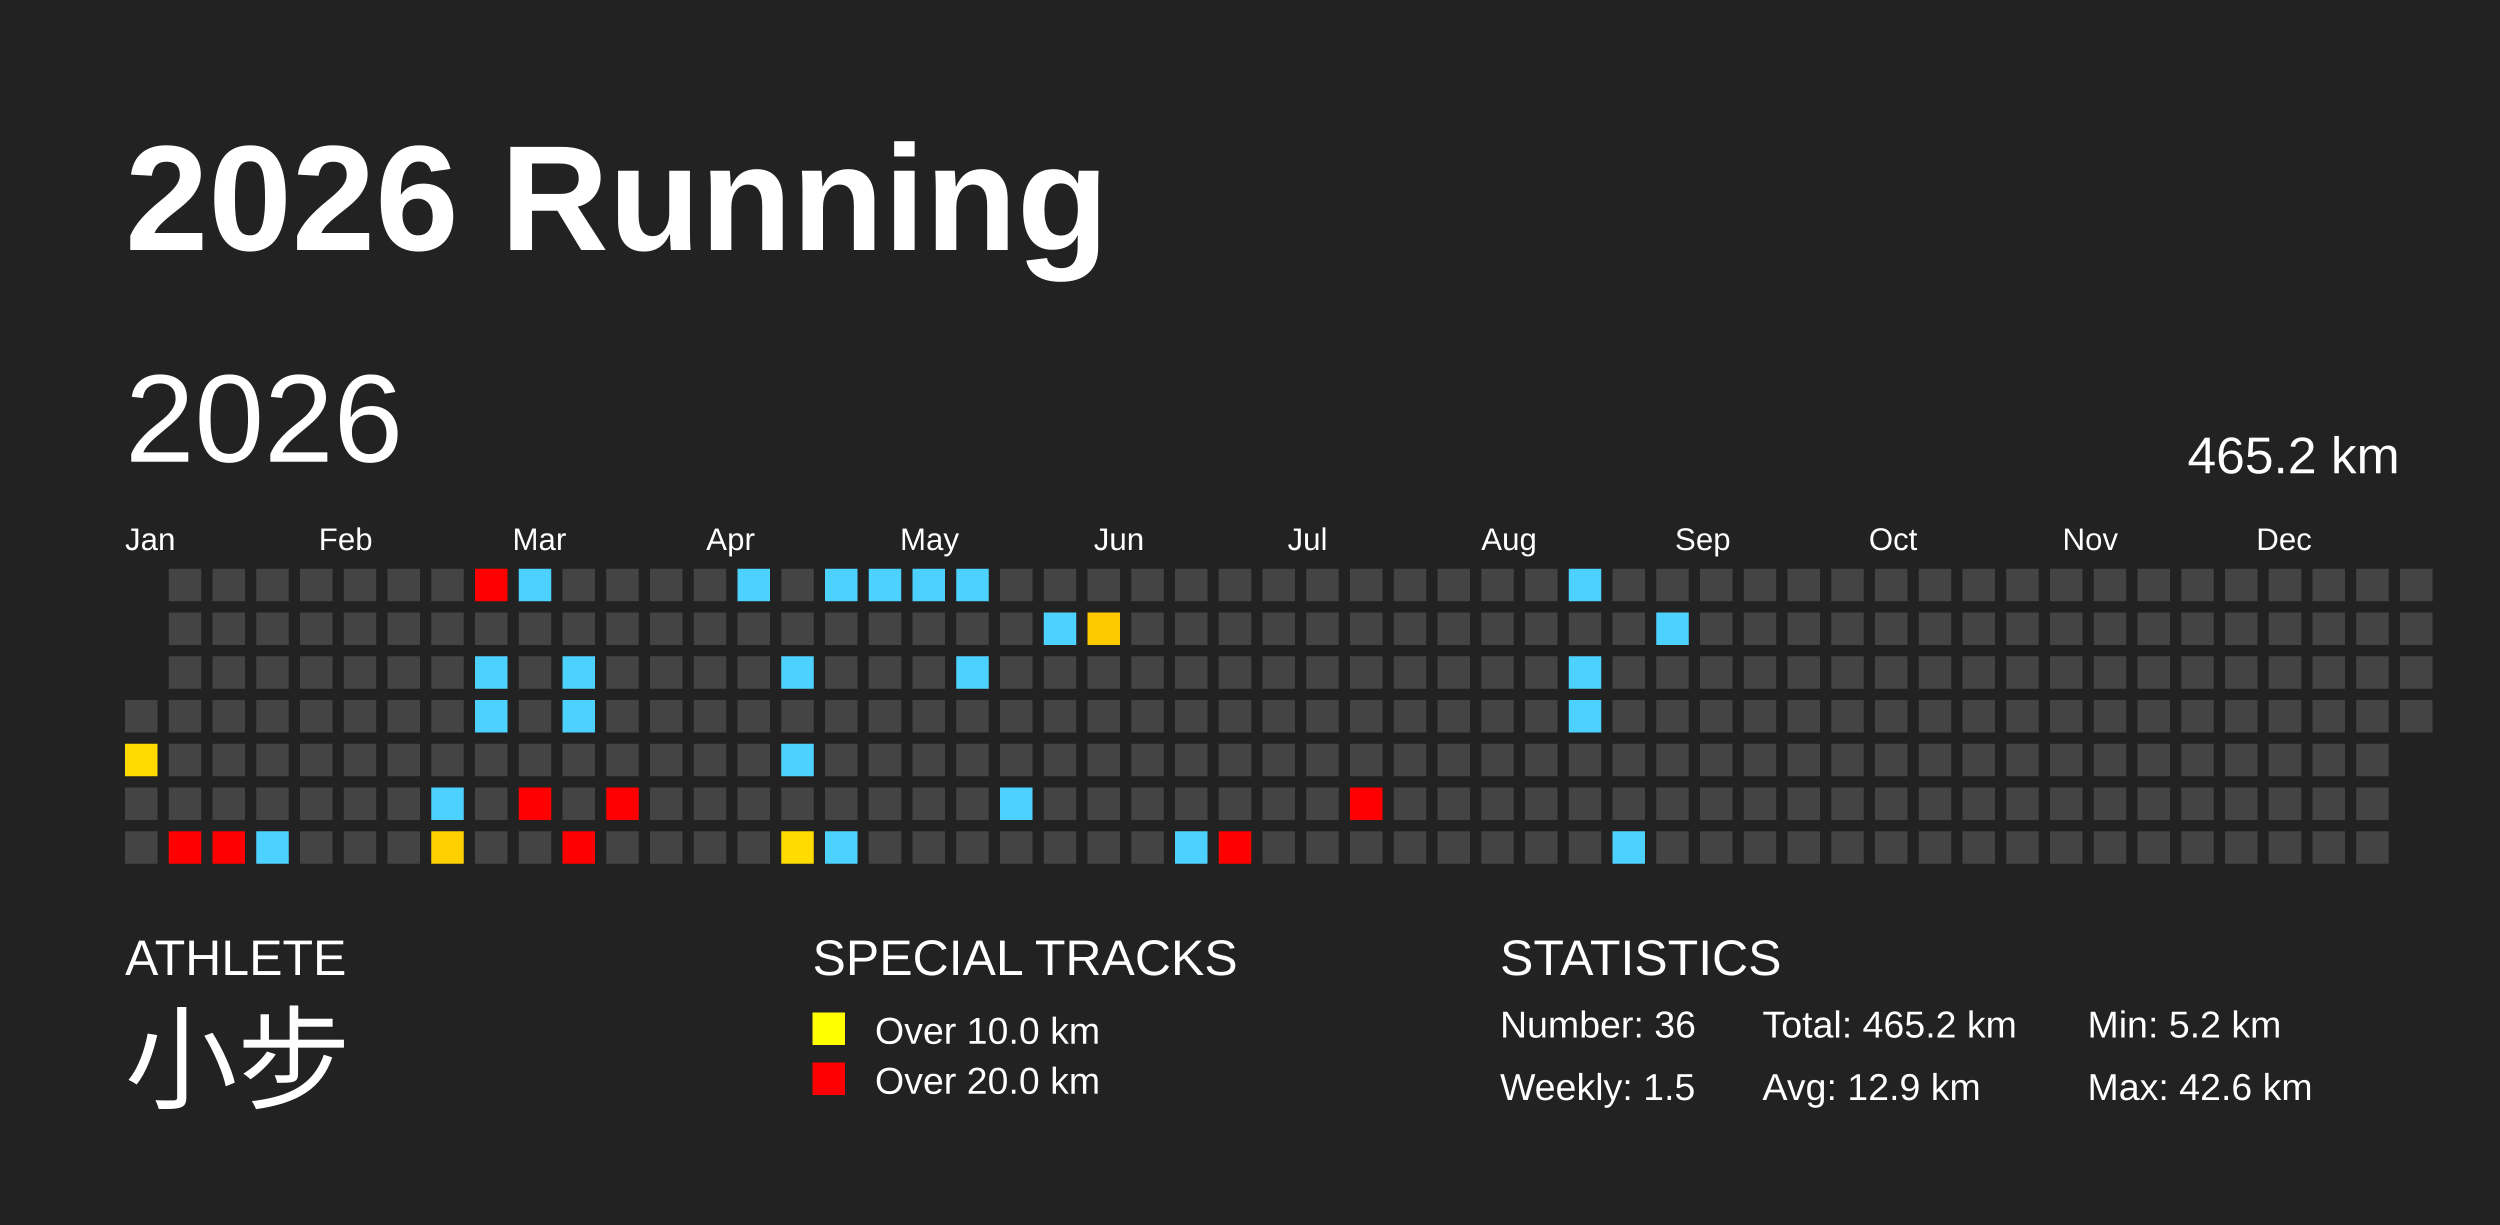
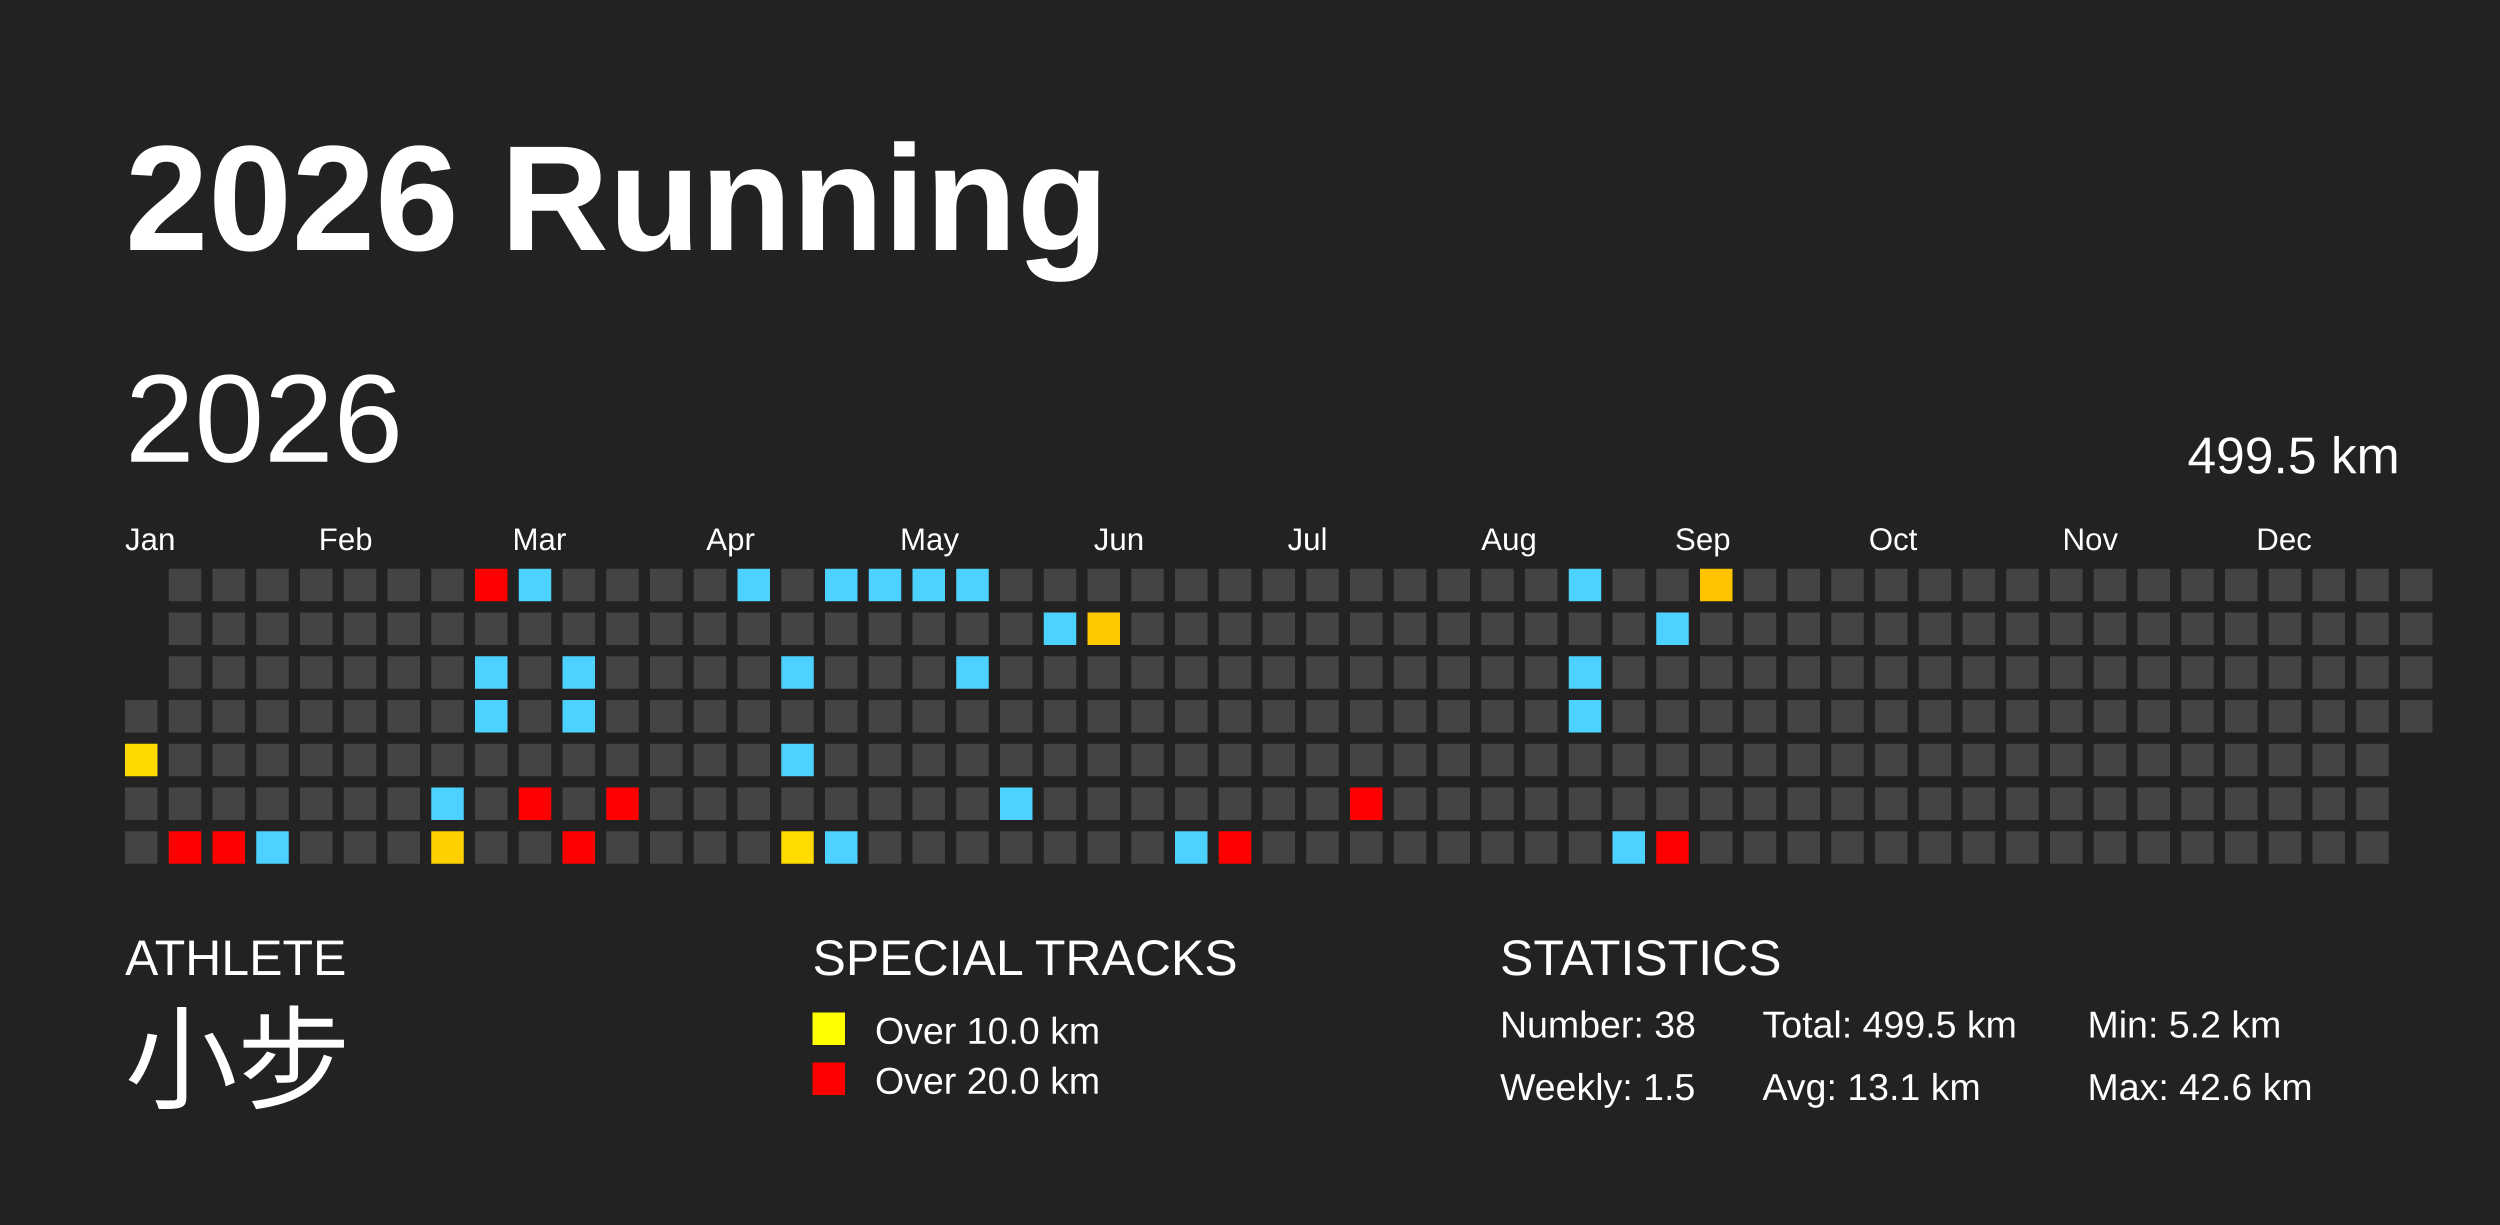
<svg xmlns="http://www.w3.org/2000/svg" baseProfile="full" height="98mm" version="1.1" viewBox="0,0,200,98" width="200mm">
  <defs />
  <rect fill="#222222" height="98" width="200" x="0" y="0" />
  <text fill="#FFFFFF" style="font-size:12px; font-family:Arial; font-weight:bold;" x="10" y="20">2026 Running</text>
  <text fill="#FFFFFF" style="font-size:4px; font-family:Arial" x="10" y="78">ATHLETE</text>
  <text fill="#FFFFFF" style="font-size:9px; font-family:Arial" x="10" y="88">小步</text>
  <text fill="#FFFFFF" style="font-size:4px; font-family:Arial" x="65" y="78">SPECIAL TRACKS</text>
  <rect fill="yellow" height="2.6" width="2.6" x="65" y="81" />
  <text fill="#FFFFFF" style="font-size:3px; font-family:Arial" x="70" y="83.5">Over 10.0 km</text>
  <rect fill="red" height="2.6" width="2.6" x="65" y="85" />
  <text fill="#FFFFFF" style="font-size:3px; font-family:Arial" x="70" y="87.5">Over 20.0 km</text>
  <text fill="#FFFFFF" style="font-size:4px; font-family:Arial" x="120" y="78">STATISTICS</text>
-   <text fill="#FFFFFF" style="font-size:3px; font-family:Arial" x="120" y="83">Number: 36</text>
+   <text fill="#FFFFFF" style="font-size:3px; font-family:Arial" x="120" y="83">Number: 38</text>
  <text fill="#FFFFFF" style="font-size:3px; font-family:Arial" x="120" y="88">Weekly: 1.5</text>
-   <text fill="#FFFFFF" style="font-size:3px; font-family:Arial" x="141" y="83">Total: 465.2 km</text>
-   <text fill="#FFFFFF" style="font-size:3px; font-family:Arial" x="141" y="88">Avg: 12.9 km</text>
+   <text fill="#FFFFFF" style="font-size:3px; font-family:Arial" x="141" y="83">Total: 499.5 km</text>
+   <text fill="#FFFFFF" style="font-size:3px; font-family:Arial" x="141" y="88">Avg: 13.1 km</text>
  <text fill="#FFFFFF" style="font-size:3px; font-family:Arial" x="167" y="83">Min: 5.2 km</text>
  <text fill="#FFFFFF" style="font-size:3px; font-family:Arial" x="167" y="88">Max: 42.6 km</text>
  <text dominant-baseline="hanging" fill="#FFFFFF" style="font-size:10.0px; font-family:Arial;" x="10" y="30">2026</text>
-   <text dominant-baseline="hanging" fill="#FFFFFF" style="font-size:4.125px; font-family:Arial;" x="175" y="35">465.2 km</text>
+   <text dominant-baseline="hanging" fill="#FFFFFF" style="font-size:4.125px; font-family:Arial;" x="175" y="35">499.5 km</text>
  <text fill="#FFFFFF" style="font-size:2.5px; font-family:Arial" x="10.0" y="44">Jan</text>
  <text fill="#FFFFFF" style="font-size:2.5px; font-family:Arial" x="25.5" y="44">Feb</text>
  <text fill="#FFFFFF" style="font-size:2.5px; font-family:Arial" x="41.0" y="44">Mar</text>
  <text fill="#FFFFFF" style="font-size:2.5px; font-family:Arial" x="56.5" y="44">Apr</text>
  <text fill="#FFFFFF" style="font-size:2.5px; font-family:Arial" x="72.0" y="44">May</text>
  <text fill="#FFFFFF" style="font-size:2.5px; font-family:Arial" x="87.5" y="44">Jun</text>
  <text fill="#FFFFFF" style="font-size:2.5px; font-family:Arial" x="103.0" y="44">Jul</text>
  <text fill="#FFFFFF" style="font-size:2.5px; font-family:Arial" x="118.5" y="44">Aug</text>
  <text fill="#FFFFFF" style="font-size:2.5px; font-family:Arial" x="134.0" y="44">Sep</text>
  <text fill="#FFFFFF" style="font-size:2.5px; font-family:Arial" x="149.5" y="44">Oct</text>
  <text fill="#FFFFFF" style="font-size:2.5px; font-family:Arial" x="165.0" y="44">Nov</text>
  <text fill="#FFFFFF" style="font-size:2.5px; font-family:Arial" x="180.5" y="44">Dec</text>
  <rect fill="#444444" height="2.6" width="2.6" x="10.0" y="56.0" />
  <rect fill="#ffda00" height="2.6" width="2.6" x="10.0" y="59.5" />
  <rect fill="#444444" height="2.6" width="2.6" x="10.0" y="63.0" />
  <rect fill="#444444" height="2.6" width="2.6" x="10.0" y="66.5" />
  <rect fill="#444444" height="2.6" width="2.6" x="13.5" y="45.5" />
  <rect fill="#444444" height="2.6" width="2.6" x="13.5" y="49.0" />
  <rect fill="#444444" height="2.6" width="2.6" x="13.5" y="52.5" />
  <rect fill="#444444" height="2.6" width="2.6" x="13.5" y="56.0" />
  <rect fill="#444444" height="2.6" width="2.6" x="13.5" y="59.5" />
  <rect fill="#444444" height="2.6" width="2.6" x="13.5" y="63.0" />
  <rect fill="red" height="2.6" width="2.6" x="13.5" y="66.5" />
  <rect fill="#444444" height="2.6" width="2.6" x="17.0" y="45.5" />
  <rect fill="#444444" height="2.6" width="2.6" x="17.0" y="49.0" />
  <rect fill="#444444" height="2.6" width="2.6" x="17.0" y="52.5" />
  <rect fill="#444444" height="2.6" width="2.6" x="17.0" y="56.0" />
  <rect fill="#444444" height="2.6" width="2.6" x="17.0" y="59.5" />
  <rect fill="#444444" height="2.6" width="2.6" x="17.0" y="63.0" />
  <rect fill="red" height="2.6" width="2.6" x="17.0" y="66.5" />
  <rect fill="#444444" height="2.6" width="2.6" x="20.5" y="45.5" />
  <rect fill="#444444" height="2.6" width="2.6" x="20.5" y="49.0" />
  <rect fill="#444444" height="2.6" width="2.6" x="20.5" y="52.5" />
  <rect fill="#444444" height="2.6" width="2.6" x="20.5" y="56.0" />
  <rect fill="#444444" height="2.6" width="2.6" x="20.5" y="59.5" />
  <rect fill="#444444" height="2.6" width="2.6" x="20.5" y="63.0" />
  <rect fill="#4dd2ff" height="2.6" width="2.6" x="20.5" y="66.5" />
  <rect fill="#444444" height="2.6" width="2.6" x="24.0" y="45.5" />
  <rect fill="#444444" height="2.6" width="2.6" x="24.0" y="49.0" />
  <rect fill="#444444" height="2.6" width="2.6" x="24.0" y="52.5" />
  <rect fill="#444444" height="2.6" width="2.6" x="24.0" y="56.0" />
  <rect fill="#444444" height="2.6" width="2.6" x="24.0" y="59.5" />
  <rect fill="#444444" height="2.6" width="2.6" x="24.0" y="63.0" />
  <rect fill="#444444" height="2.6" width="2.6" x="24.0" y="66.5" />
  <rect fill="#444444" height="2.6" width="2.6" x="27.5" y="45.5" />
  <rect fill="#444444" height="2.6" width="2.6" x="27.5" y="49.0" />
  <rect fill="#444444" height="2.6" width="2.6" x="27.5" y="52.5" />
  <rect fill="#444444" height="2.6" width="2.6" x="27.5" y="56.0" />
  <rect fill="#444444" height="2.6" width="2.6" x="27.5" y="59.5" />
  <rect fill="#444444" height="2.6" width="2.6" x="27.5" y="63.0" />
  <rect fill="#444444" height="2.6" width="2.6" x="27.5" y="66.5" />
  <rect fill="#444444" height="2.6" width="2.6" x="31.0" y="45.5" />
  <rect fill="#444444" height="2.6" width="2.6" x="31.0" y="49.0" />
  <rect fill="#444444" height="2.6" width="2.6" x="31.0" y="52.5" />
  <rect fill="#444444" height="2.6" width="2.6" x="31.0" y="56.0" />
  <rect fill="#444444" height="2.6" width="2.6" x="31.0" y="59.5" />
  <rect fill="#444444" height="2.6" width="2.6" x="31.0" y="63.0" />
  <rect fill="#444444" height="2.6" width="2.6" x="31.0" y="66.5" />
  <rect fill="#444444" height="2.6" width="2.6" x="34.5" y="45.5" />
  <rect fill="#444444" height="2.6" width="2.6" x="34.5" y="49.0" />
  <rect fill="#444444" height="2.6" width="2.6" x="34.5" y="52.5" />
  <rect fill="#444444" height="2.6" width="2.6" x="34.5" y="56.0" />
  <rect fill="#444444" height="2.6" width="2.6" x="34.5" y="59.5" />
  <rect fill="#4dd2ff" height="2.6" width="2.6" x="34.5" y="63.0" />
  <rect fill="#ffd000" height="2.6" width="2.6" x="34.5" y="66.5" />
  <rect fill="red" height="2.6" width="2.6" x="38.0" y="45.5" />
  <rect fill="#444444" height="2.6" width="2.6" x="38.0" y="49.0" />
  <rect fill="#4dd2ff" height="2.6" width="2.6" x="38.0" y="52.5" />
  <rect fill="#4dd2ff" height="2.6" width="2.6" x="38.0" y="56.0" />
  <rect fill="#444444" height="2.6" width="2.6" x="38.0" y="59.5" />
  <rect fill="#444444" height="2.6" width="2.6" x="38.0" y="63.0" />
  <rect fill="#444444" height="2.6" width="2.6" x="38.0" y="66.5" />
  <rect fill="#4dd2ff" height="2.6" width="2.6" x="41.5" y="45.5" />
  <rect fill="#444444" height="2.6" width="2.6" x="41.5" y="49.0" />
  <rect fill="#444444" height="2.6" width="2.6" x="41.5" y="52.5" />
  <rect fill="#444444" height="2.6" width="2.6" x="41.5" y="56.0" />
  <rect fill="#444444" height="2.6" width="2.6" x="41.5" y="59.5" />
  <rect fill="red" height="2.6" width="2.6" x="41.5" y="63.0" />
  <rect fill="#444444" height="2.6" width="2.6" x="41.5" y="66.5" />
  <rect fill="#444444" height="2.6" width="2.6" x="45.0" y="45.5" />
  <rect fill="#444444" height="2.6" width="2.6" x="45.0" y="49.0" />
  <rect fill="#4dd2ff" height="2.6" width="2.6" x="45.0" y="52.5" />
  <rect fill="#4dd2ff" height="2.6" width="2.6" x="45.0" y="56.0" />
  <rect fill="#444444" height="2.6" width="2.6" x="45.0" y="59.5" />
  <rect fill="#444444" height="2.6" width="2.6" x="45.0" y="63.0" />
  <rect fill="red" height="2.6" width="2.6" x="45.0" y="66.5" />
  <rect fill="#444444" height="2.6" width="2.6" x="48.5" y="45.5" />
  <rect fill="#444444" height="2.6" width="2.6" x="48.5" y="49.0" />
  <rect fill="#444444" height="2.6" width="2.6" x="48.5" y="52.5" />
  <rect fill="#444444" height="2.6" width="2.6" x="48.5" y="56.0" />
  <rect fill="#444444" height="2.6" width="2.6" x="48.5" y="59.5" />
  <rect fill="red" height="2.6" width="2.6" x="48.5" y="63.0" />
  <rect fill="#444444" height="2.6" width="2.6" x="48.5" y="66.5" />
  <rect fill="#444444" height="2.6" width="2.6" x="52.0" y="45.5" />
  <rect fill="#444444" height="2.6" width="2.6" x="52.0" y="49.0" />
  <rect fill="#444444" height="2.6" width="2.6" x="52.0" y="52.5" />
  <rect fill="#444444" height="2.6" width="2.6" x="52.0" y="56.0" />
  <rect fill="#444444" height="2.6" width="2.6" x="52.0" y="59.5" />
  <rect fill="#444444" height="2.6" width="2.6" x="52.0" y="63.0" />
  <rect fill="#444444" height="2.6" width="2.6" x="52.0" y="66.5" />
  <rect fill="#444444" height="2.6" width="2.6" x="55.5" y="45.5" />
  <rect fill="#444444" height="2.6" width="2.6" x="55.5" y="49.0" />
  <rect fill="#444444" height="2.6" width="2.6" x="55.5" y="52.5" />
  <rect fill="#444444" height="2.6" width="2.6" x="55.5" y="56.0" />
  <rect fill="#444444" height="2.6" width="2.6" x="55.5" y="59.5" />
  <rect fill="#444444" height="2.6" width="2.6" x="55.5" y="63.0" />
  <rect fill="#444444" height="2.6" width="2.6" x="55.5" y="66.5" />
  <rect fill="#4dd2ff" height="2.6" width="2.6" x="59.0" y="45.5" />
  <rect fill="#444444" height="2.6" width="2.6" x="59.0" y="49.0" />
  <rect fill="#444444" height="2.6" width="2.6" x="59.0" y="52.5" />
  <rect fill="#444444" height="2.6" width="2.6" x="59.0" y="56.0" />
  <rect fill="#444444" height="2.6" width="2.6" x="59.0" y="59.5" />
  <rect fill="#444444" height="2.6" width="2.6" x="59.0" y="63.0" />
  <rect fill="#444444" height="2.6" width="2.6" x="59.0" y="66.5" />
  <rect fill="#444444" height="2.6" width="2.6" x="62.5" y="45.5" />
  <rect fill="#444444" height="2.6" width="2.6" x="62.5" y="49.0" />
  <rect fill="#4dd2ff" height="2.6" width="2.6" x="62.5" y="52.5" />
  <rect fill="#444444" height="2.6" width="2.6" x="62.5" y="56.0" />
  <rect fill="#4dd2ff" height="2.6" width="2.6" x="62.5" y="59.5" />
  <rect fill="#444444" height="2.6" width="2.6" x="62.5" y="63.0" />
  <rect fill="#ffdb00" height="2.6" width="2.6" x="62.5" y="66.5" />
  <rect fill="#4dd2ff" height="2.6" width="2.6" x="66.0" y="45.5" />
  <rect fill="#444444" height="2.6" width="2.6" x="66.0" y="49.0" />
  <rect fill="#444444" height="2.6" width="2.6" x="66.0" y="52.5" />
  <rect fill="#444444" height="2.6" width="2.6" x="66.0" y="56.0" />
  <rect fill="#444444" height="2.6" width="2.6" x="66.0" y="59.5" />
  <rect fill="#444444" height="2.6" width="2.6" x="66.0" y="63.0" />
  <rect fill="#4dd2ff" height="2.6" width="2.6" x="66.0" y="66.5" />
  <rect fill="#4dd2ff" height="2.6" width="2.6" x="69.5" y="45.5" />
  <rect fill="#444444" height="2.6" width="2.6" x="69.5" y="49.0" />
  <rect fill="#444444" height="2.6" width="2.6" x="69.5" y="52.5" />
  <rect fill="#444444" height="2.6" width="2.6" x="69.5" y="56.0" />
  <rect fill="#444444" height="2.6" width="2.6" x="69.5" y="59.5" />
  <rect fill="#444444" height="2.6" width="2.6" x="69.5" y="63.0" />
  <rect fill="#444444" height="2.6" width="2.6" x="69.5" y="66.5" />
  <rect fill="#4dd2ff" height="2.6" width="2.6" x="73.0" y="45.5" />
  <rect fill="#444444" height="2.6" width="2.6" x="73.0" y="49.0" />
  <rect fill="#444444" height="2.6" width="2.6" x="73.0" y="52.5" />
  <rect fill="#444444" height="2.6" width="2.6" x="73.0" y="56.0" />
  <rect fill="#444444" height="2.6" width="2.6" x="73.0" y="59.5" />
  <rect fill="#444444" height="2.6" width="2.6" x="73.0" y="63.0" />
  <rect fill="#444444" height="2.6" width="2.6" x="73.0" y="66.5" />
  <rect fill="#4dd2ff" height="2.6" width="2.6" x="76.5" y="45.5" />
  <rect fill="#444444" height="2.6" width="2.6" x="76.5" y="49.0" />
  <rect fill="#4dd2ff" height="2.6" width="2.6" x="76.5" y="52.5" />
  <rect fill="#444444" height="2.6" width="2.6" x="76.5" y="56.0" />
  <rect fill="#444444" height="2.6" width="2.6" x="76.5" y="59.5" />
  <rect fill="#444444" height="2.6" width="2.6" x="76.5" y="63.0" />
  <rect fill="#444444" height="2.6" width="2.6" x="76.5" y="66.5" />
  <rect fill="#444444" height="2.6" width="2.6" x="80.0" y="45.5" />
  <rect fill="#444444" height="2.6" width="2.6" x="80.0" y="49.0" />
  <rect fill="#444444" height="2.6" width="2.6" x="80.0" y="52.5" />
  <rect fill="#444444" height="2.6" width="2.6" x="80.0" y="56.0" />
  <rect fill="#444444" height="2.6" width="2.6" x="80.0" y="59.5" />
  <rect fill="#4dd2ff" height="2.6" width="2.6" x="80.0" y="63.0" />
  <rect fill="#444444" height="2.6" width="2.6" x="80.0" y="66.5" />
  <rect fill="#444444" height="2.6" width="2.6" x="83.5" y="45.5" />
  <rect fill="#4dd2ff" height="2.6" width="2.6" x="83.5" y="49.0" />
  <rect fill="#444444" height="2.6" width="2.6" x="83.5" y="52.5" />
  <rect fill="#444444" height="2.6" width="2.6" x="83.5" y="56.0" />
  <rect fill="#444444" height="2.6" width="2.6" x="83.5" y="59.5" />
  <rect fill="#444444" height="2.6" width="2.6" x="83.5" y="63.0" />
  <rect fill="#444444" height="2.6" width="2.6" x="83.5" y="66.5" />
  <rect fill="#444444" height="2.6" width="2.6" x="87.0" y="45.5" />
  <rect fill="#ffc900" height="2.6" width="2.6" x="87.0" y="49.0" />
  <rect fill="#444444" height="2.6" width="2.6" x="87.0" y="52.5" />
  <rect fill="#444444" height="2.6" width="2.6" x="87.0" y="56.0" />
  <rect fill="#444444" height="2.6" width="2.6" x="87.0" y="59.5" />
  <rect fill="#444444" height="2.6" width="2.6" x="87.0" y="63.0" />
  <rect fill="#444444" height="2.6" width="2.6" x="87.0" y="66.5" />
  <rect fill="#444444" height="2.6" width="2.6" x="90.5" y="45.5" />
  <rect fill="#444444" height="2.6" width="2.6" x="90.5" y="49.0" />
  <rect fill="#444444" height="2.6" width="2.6" x="90.5" y="52.5" />
  <rect fill="#444444" height="2.6" width="2.6" x="90.5" y="56.0" />
  <rect fill="#444444" height="2.6" width="2.6" x="90.5" y="59.5" />
  <rect fill="#444444" height="2.6" width="2.6" x="90.5" y="63.0" />
  <rect fill="#444444" height="2.6" width="2.6" x="90.5" y="66.5" />
  <rect fill="#444444" height="2.6" width="2.6" x="94.0" y="45.5" />
  <rect fill="#444444" height="2.6" width="2.6" x="94.0" y="49.0" />
  <rect fill="#444444" height="2.6" width="2.6" x="94.0" y="52.5" />
  <rect fill="#444444" height="2.6" width="2.6" x="94.0" y="56.0" />
  <rect fill="#444444" height="2.6" width="2.6" x="94.0" y="59.5" />
  <rect fill="#444444" height="2.6" width="2.6" x="94.0" y="63.0" />
  <rect fill="#4dd2ff" height="2.6" width="2.6" x="94.0" y="66.5" />
  <rect fill="#444444" height="2.6" width="2.6" x="97.5" y="45.5" />
  <rect fill="#444444" height="2.6" width="2.6" x="97.5" y="49.0" />
  <rect fill="#444444" height="2.6" width="2.6" x="97.5" y="52.5" />
  <rect fill="#444444" height="2.6" width="2.6" x="97.5" y="56.0" />
  <rect fill="#444444" height="2.6" width="2.6" x="97.5" y="59.5" />
  <rect fill="#444444" height="2.6" width="2.6" x="97.5" y="63.0" />
  <rect fill="red" height="2.6" width="2.6" x="97.5" y="66.5" />
  <rect fill="#444444" height="2.6" width="2.6" x="101.0" y="45.5" />
  <rect fill="#444444" height="2.6" width="2.6" x="101.0" y="49.0" />
  <rect fill="#444444" height="2.6" width="2.6" x="101.0" y="52.5" />
  <rect fill="#444444" height="2.6" width="2.6" x="101.0" y="56.0" />
  <rect fill="#444444" height="2.6" width="2.6" x="101.0" y="59.5" />
  <rect fill="#444444" height="2.6" width="2.6" x="101.0" y="63.0" />
  <rect fill="#444444" height="2.6" width="2.6" x="101.0" y="66.5" />
  <rect fill="#444444" height="2.6" width="2.6" x="104.5" y="45.5" />
  <rect fill="#444444" height="2.6" width="2.6" x="104.5" y="49.0" />
  <rect fill="#444444" height="2.6" width="2.6" x="104.5" y="52.5" />
  <rect fill="#444444" height="2.6" width="2.6" x="104.5" y="56.0" />
  <rect fill="#444444" height="2.6" width="2.6" x="104.5" y="59.5" />
  <rect fill="#444444" height="2.6" width="2.6" x="104.5" y="63.0" />
  <rect fill="#444444" height="2.6" width="2.6" x="104.5" y="66.5" />
  <rect fill="#444444" height="2.6" width="2.6" x="108.0" y="45.5" />
  <rect fill="#444444" height="2.6" width="2.6" x="108.0" y="49.0" />
  <rect fill="#444444" height="2.6" width="2.6" x="108.0" y="52.5" />
  <rect fill="#444444" height="2.6" width="2.6" x="108.0" y="56.0" />
  <rect fill="#444444" height="2.6" width="2.6" x="108.0" y="59.5" />
  <rect fill="red" height="2.6" width="2.6" x="108.0" y="63.0" />
  <rect fill="#444444" height="2.6" width="2.6" x="108.0" y="66.5" />
  <rect fill="#444444" height="2.6" width="2.6" x="111.5" y="45.5" />
  <rect fill="#444444" height="2.6" width="2.6" x="111.5" y="49.0" />
  <rect fill="#444444" height="2.6" width="2.6" x="111.5" y="52.5" />
  <rect fill="#444444" height="2.6" width="2.6" x="111.5" y="56.0" />
  <rect fill="#444444" height="2.6" width="2.6" x="111.5" y="59.5" />
  <rect fill="#444444" height="2.6" width="2.6" x="111.5" y="63.0" />
  <rect fill="#444444" height="2.6" width="2.6" x="111.5" y="66.5" />
  <rect fill="#444444" height="2.6" width="2.6" x="115.0" y="45.5" />
  <rect fill="#444444" height="2.6" width="2.6" x="115.0" y="49.0" />
  <rect fill="#444444" height="2.6" width="2.6" x="115.0" y="52.5" />
  <rect fill="#444444" height="2.6" width="2.6" x="115.0" y="56.0" />
  <rect fill="#444444" height="2.6" width="2.6" x="115.0" y="59.5" />
  <rect fill="#444444" height="2.6" width="2.6" x="115.0" y="63.0" />
  <rect fill="#444444" height="2.6" width="2.6" x="115.0" y="66.5" />
  <rect fill="#444444" height="2.6" width="2.6" x="118.5" y="45.5" />
  <rect fill="#444444" height="2.6" width="2.6" x="118.5" y="49.0" />
  <rect fill="#444444" height="2.6" width="2.6" x="118.5" y="52.5" />
  <rect fill="#444444" height="2.6" width="2.6" x="118.5" y="56.0" />
  <rect fill="#444444" height="2.6" width="2.6" x="118.5" y="59.5" />
  <rect fill="#444444" height="2.6" width="2.6" x="118.5" y="63.0" />
  <rect fill="#444444" height="2.6" width="2.6" x="118.5" y="66.5" />
  <rect fill="#444444" height="2.6" width="2.6" x="122.0" y="45.5" />
  <rect fill="#444444" height="2.6" width="2.6" x="122.0" y="49.0" />
  <rect fill="#444444" height="2.6" width="2.6" x="122.0" y="52.5" />
  <rect fill="#444444" height="2.6" width="2.6" x="122.0" y="56.0" />
  <rect fill="#444444" height="2.6" width="2.6" x="122.0" y="59.5" />
  <rect fill="#444444" height="2.6" width="2.6" x="122.0" y="63.0" />
  <rect fill="#444444" height="2.6" width="2.6" x="122.0" y="66.5" />
  <rect fill="#4dd2ff" height="2.6" width="2.6" x="125.5" y="45.5" />
  <rect fill="#444444" height="2.6" width="2.6" x="125.5" y="49.0" />
  <rect fill="#4dd2ff" height="2.6" width="2.6" x="125.5" y="52.5" />
  <rect fill="#4dd2ff" height="2.6" width="2.6" x="125.5" y="56.0" />
  <rect fill="#444444" height="2.6" width="2.6" x="125.5" y="59.5" />
  <rect fill="#444444" height="2.6" width="2.6" x="125.5" y="63.0" />
  <rect fill="#444444" height="2.6" width="2.6" x="125.5" y="66.5" />
  <rect fill="#444444" height="2.6" width="2.6" x="129.0" y="45.5" />
  <rect fill="#444444" height="2.6" width="2.6" x="129.0" y="49.0" />
  <rect fill="#444444" height="2.6" width="2.6" x="129.0" y="52.5" />
  <rect fill="#444444" height="2.6" width="2.6" x="129.0" y="56.0" />
  <rect fill="#444444" height="2.6" width="2.6" x="129.0" y="59.5" />
  <rect fill="#444444" height="2.6" width="2.6" x="129.0" y="63.0" />
  <rect fill="#4dd2ff" height="2.6" width="2.6" x="129.0" y="66.5" />
  <rect fill="#444444" height="2.6" width="2.6" x="132.5" y="45.5" />
  <rect fill="#4dd2ff" height="2.6" width="2.6" x="132.5" y="49.0" />
  <rect fill="#444444" height="2.6" width="2.6" x="132.5" y="52.5" />
  <rect fill="#444444" height="2.6" width="2.6" x="132.5" y="56.0" />
  <rect fill="#444444" height="2.6" width="2.6" x="132.5" y="59.5" />
  <rect fill="#444444" height="2.6" width="2.6" x="132.5" y="63.0" />
-   <rect fill="#444444" height="2.6" width="2.6" x="132.5" y="66.5" />
-   <rect fill="#444444" height="2.6" width="2.6" x="136.0" y="45.5" />
+   <rect fill="red" height="2.6" width="2.6" x="132.5" y="66.5" />
+   <rect fill="#ffc300" height="2.6" width="2.6" x="136.0" y="45.5" />
  <rect fill="#444444" height="2.6" width="2.6" x="136.0" y="49.0" />
  <rect fill="#444444" height="2.6" width="2.6" x="136.0" y="52.5" />
  <rect fill="#444444" height="2.6" width="2.6" x="136.0" y="56.0" />
  <rect fill="#444444" height="2.6" width="2.6" x="136.0" y="59.5" />
  <rect fill="#444444" height="2.6" width="2.6" x="136.0" y="63.0" />
  <rect fill="#444444" height="2.6" width="2.6" x="136.0" y="66.5" />
  <rect fill="#444444" height="2.6" width="2.6" x="139.5" y="45.5" />
  <rect fill="#444444" height="2.6" width="2.6" x="139.5" y="49.0" />
  <rect fill="#444444" height="2.6" width="2.6" x="139.5" y="52.5" />
  <rect fill="#444444" height="2.6" width="2.6" x="139.5" y="56.0" />
  <rect fill="#444444" height="2.6" width="2.6" x="139.5" y="59.5" />
  <rect fill="#444444" height="2.6" width="2.6" x="139.5" y="63.0" />
  <rect fill="#444444" height="2.6" width="2.6" x="139.5" y="66.5" />
  <rect fill="#444444" height="2.6" width="2.6" x="143.0" y="45.5" />
  <rect fill="#444444" height="2.6" width="2.6" x="143.0" y="49.0" />
  <rect fill="#444444" height="2.6" width="2.6" x="143.0" y="52.5" />
  <rect fill="#444444" height="2.6" width="2.6" x="143.0" y="56.0" />
  <rect fill="#444444" height="2.6" width="2.6" x="143.0" y="59.5" />
  <rect fill="#444444" height="2.6" width="2.6" x="143.0" y="63.0" />
  <rect fill="#444444" height="2.6" width="2.6" x="143.0" y="66.5" />
  <rect fill="#444444" height="2.6" width="2.6" x="146.5" y="45.5" />
  <rect fill="#444444" height="2.6" width="2.6" x="146.5" y="49.0" />
  <rect fill="#444444" height="2.6" width="2.6" x="146.5" y="52.5" />
  <rect fill="#444444" height="2.6" width="2.6" x="146.5" y="56.0" />
  <rect fill="#444444" height="2.6" width="2.6" x="146.5" y="59.5" />
  <rect fill="#444444" height="2.6" width="2.6" x="146.5" y="63.0" />
  <rect fill="#444444" height="2.6" width="2.6" x="146.5" y="66.5" />
  <rect fill="#444444" height="2.6" width="2.6" x="150.0" y="45.5" />
  <rect fill="#444444" height="2.6" width="2.6" x="150.0" y="49.0" />
  <rect fill="#444444" height="2.6" width="2.6" x="150.0" y="52.5" />
  <rect fill="#444444" height="2.6" width="2.6" x="150.0" y="56.0" />
  <rect fill="#444444" height="2.6" width="2.6" x="150.0" y="59.5" />
  <rect fill="#444444" height="2.6" width="2.6" x="150.0" y="63.0" />
  <rect fill="#444444" height="2.6" width="2.6" x="150.0" y="66.5" />
  <rect fill="#444444" height="2.6" width="2.6" x="153.5" y="45.5" />
  <rect fill="#444444" height="2.6" width="2.6" x="153.5" y="49.0" />
  <rect fill="#444444" height="2.6" width="2.6" x="153.5" y="52.5" />
  <rect fill="#444444" height="2.6" width="2.6" x="153.5" y="56.0" />
  <rect fill="#444444" height="2.6" width="2.6" x="153.5" y="59.5" />
  <rect fill="#444444" height="2.6" width="2.6" x="153.5" y="63.0" />
  <rect fill="#444444" height="2.6" width="2.6" x="153.5" y="66.5" />
  <rect fill="#444444" height="2.6" width="2.6" x="157.0" y="45.5" />
  <rect fill="#444444" height="2.6" width="2.6" x="157.0" y="49.0" />
  <rect fill="#444444" height="2.6" width="2.6" x="157.0" y="52.5" />
  <rect fill="#444444" height="2.6" width="2.6" x="157.0" y="56.0" />
  <rect fill="#444444" height="2.6" width="2.6" x="157.0" y="59.5" />
  <rect fill="#444444" height="2.6" width="2.6" x="157.0" y="63.0" />
  <rect fill="#444444" height="2.6" width="2.6" x="157.0" y="66.5" />
  <rect fill="#444444" height="2.6" width="2.6" x="160.5" y="45.5" />
  <rect fill="#444444" height="2.6" width="2.6" x="160.5" y="49.0" />
  <rect fill="#444444" height="2.6" width="2.6" x="160.5" y="52.5" />
  <rect fill="#444444" height="2.6" width="2.6" x="160.5" y="56.0" />
  <rect fill="#444444" height="2.6" width="2.6" x="160.5" y="59.5" />
  <rect fill="#444444" height="2.6" width="2.6" x="160.5" y="63.0" />
  <rect fill="#444444" height="2.6" width="2.6" x="160.5" y="66.5" />
  <rect fill="#444444" height="2.6" width="2.6" x="164.0" y="45.5" />
  <rect fill="#444444" height="2.6" width="2.6" x="164.0" y="49.0" />
  <rect fill="#444444" height="2.6" width="2.6" x="164.0" y="52.5" />
  <rect fill="#444444" height="2.6" width="2.6" x="164.0" y="56.0" />
  <rect fill="#444444" height="2.6" width="2.6" x="164.0" y="59.5" />
  <rect fill="#444444" height="2.6" width="2.6" x="164.0" y="63.0" />
  <rect fill="#444444" height="2.6" width="2.6" x="164.0" y="66.5" />
  <rect fill="#444444" height="2.6" width="2.6" x="167.5" y="45.5" />
  <rect fill="#444444" height="2.6" width="2.6" x="167.5" y="49.0" />
  <rect fill="#444444" height="2.6" width="2.6" x="167.5" y="52.5" />
  <rect fill="#444444" height="2.6" width="2.6" x="167.5" y="56.0" />
  <rect fill="#444444" height="2.6" width="2.6" x="167.5" y="59.5" />
  <rect fill="#444444" height="2.6" width="2.6" x="167.5" y="63.0" />
  <rect fill="#444444" height="2.6" width="2.6" x="167.5" y="66.5" />
  <rect fill="#444444" height="2.6" width="2.6" x="171.0" y="45.5" />
  <rect fill="#444444" height="2.6" width="2.6" x="171.0" y="49.0" />
  <rect fill="#444444" height="2.6" width="2.6" x="171.0" y="52.5" />
  <rect fill="#444444" height="2.6" width="2.6" x="171.0" y="56.0" />
  <rect fill="#444444" height="2.6" width="2.6" x="171.0" y="59.5" />
  <rect fill="#444444" height="2.6" width="2.6" x="171.0" y="63.0" />
  <rect fill="#444444" height="2.6" width="2.6" x="171.0" y="66.5" />
  <rect fill="#444444" height="2.6" width="2.6" x="174.5" y="45.5" />
  <rect fill="#444444" height="2.6" width="2.6" x="174.5" y="49.0" />
  <rect fill="#444444" height="2.6" width="2.6" x="174.5" y="52.5" />
  <rect fill="#444444" height="2.6" width="2.6" x="174.5" y="56.0" />
  <rect fill="#444444" height="2.6" width="2.6" x="174.5" y="59.5" />
  <rect fill="#444444" height="2.6" width="2.6" x="174.5" y="63.0" />
  <rect fill="#444444" height="2.6" width="2.6" x="174.5" y="66.5" />
  <rect fill="#444444" height="2.6" width="2.6" x="178.0" y="45.5" />
  <rect fill="#444444" height="2.6" width="2.6" x="178.0" y="49.0" />
  <rect fill="#444444" height="2.6" width="2.6" x="178.0" y="52.5" />
  <rect fill="#444444" height="2.6" width="2.6" x="178.0" y="56.0" />
  <rect fill="#444444" height="2.6" width="2.6" x="178.0" y="59.5" />
  <rect fill="#444444" height="2.6" width="2.6" x="178.0" y="63.0" />
  <rect fill="#444444" height="2.6" width="2.6" x="178.0" y="66.5" />
  <rect fill="#444444" height="2.6" width="2.6" x="181.5" y="45.5" />
  <rect fill="#444444" height="2.6" width="2.6" x="181.5" y="49.0" />
  <rect fill="#444444" height="2.6" width="2.6" x="181.5" y="52.5" />
  <rect fill="#444444" height="2.6" width="2.6" x="181.5" y="56.0" />
  <rect fill="#444444" height="2.6" width="2.6" x="181.5" y="59.5" />
  <rect fill="#444444" height="2.6" width="2.6" x="181.5" y="63.0" />
  <rect fill="#444444" height="2.6" width="2.6" x="181.5" y="66.5" />
  <rect fill="#444444" height="2.6" width="2.6" x="185.0" y="45.5" />
  <rect fill="#444444" height="2.6" width="2.6" x="185.0" y="49.0" />
  <rect fill="#444444" height="2.6" width="2.6" x="185.0" y="52.5" />
  <rect fill="#444444" height="2.6" width="2.6" x="185.0" y="56.0" />
  <rect fill="#444444" height="2.6" width="2.6" x="185.0" y="59.5" />
  <rect fill="#444444" height="2.6" width="2.6" x="185.0" y="63.0" />
  <rect fill="#444444" height="2.6" width="2.6" x="185.0" y="66.5" />
  <rect fill="#444444" height="2.6" width="2.6" x="188.5" y="45.5" />
  <rect fill="#444444" height="2.6" width="2.6" x="188.5" y="49.0" />
  <rect fill="#444444" height="2.6" width="2.6" x="188.5" y="52.5" />
  <rect fill="#444444" height="2.6" width="2.6" x="188.5" y="56.0" />
  <rect fill="#444444" height="2.6" width="2.6" x="188.5" y="59.5" />
  <rect fill="#444444" height="2.6" width="2.6" x="188.5" y="63.0" />
  <rect fill="#444444" height="2.6" width="2.6" x="188.5" y="66.5" />
  <rect fill="#444444" height="2.6" width="2.6" x="192.0" y="45.5" />
  <rect fill="#444444" height="2.6" width="2.6" x="192.0" y="49.0" />
  <rect fill="#444444" height="2.6" width="2.6" x="192.0" y="52.5" />
  <rect fill="#444444" height="2.6" width="2.6" x="192.0" y="56.0" />
</svg>
